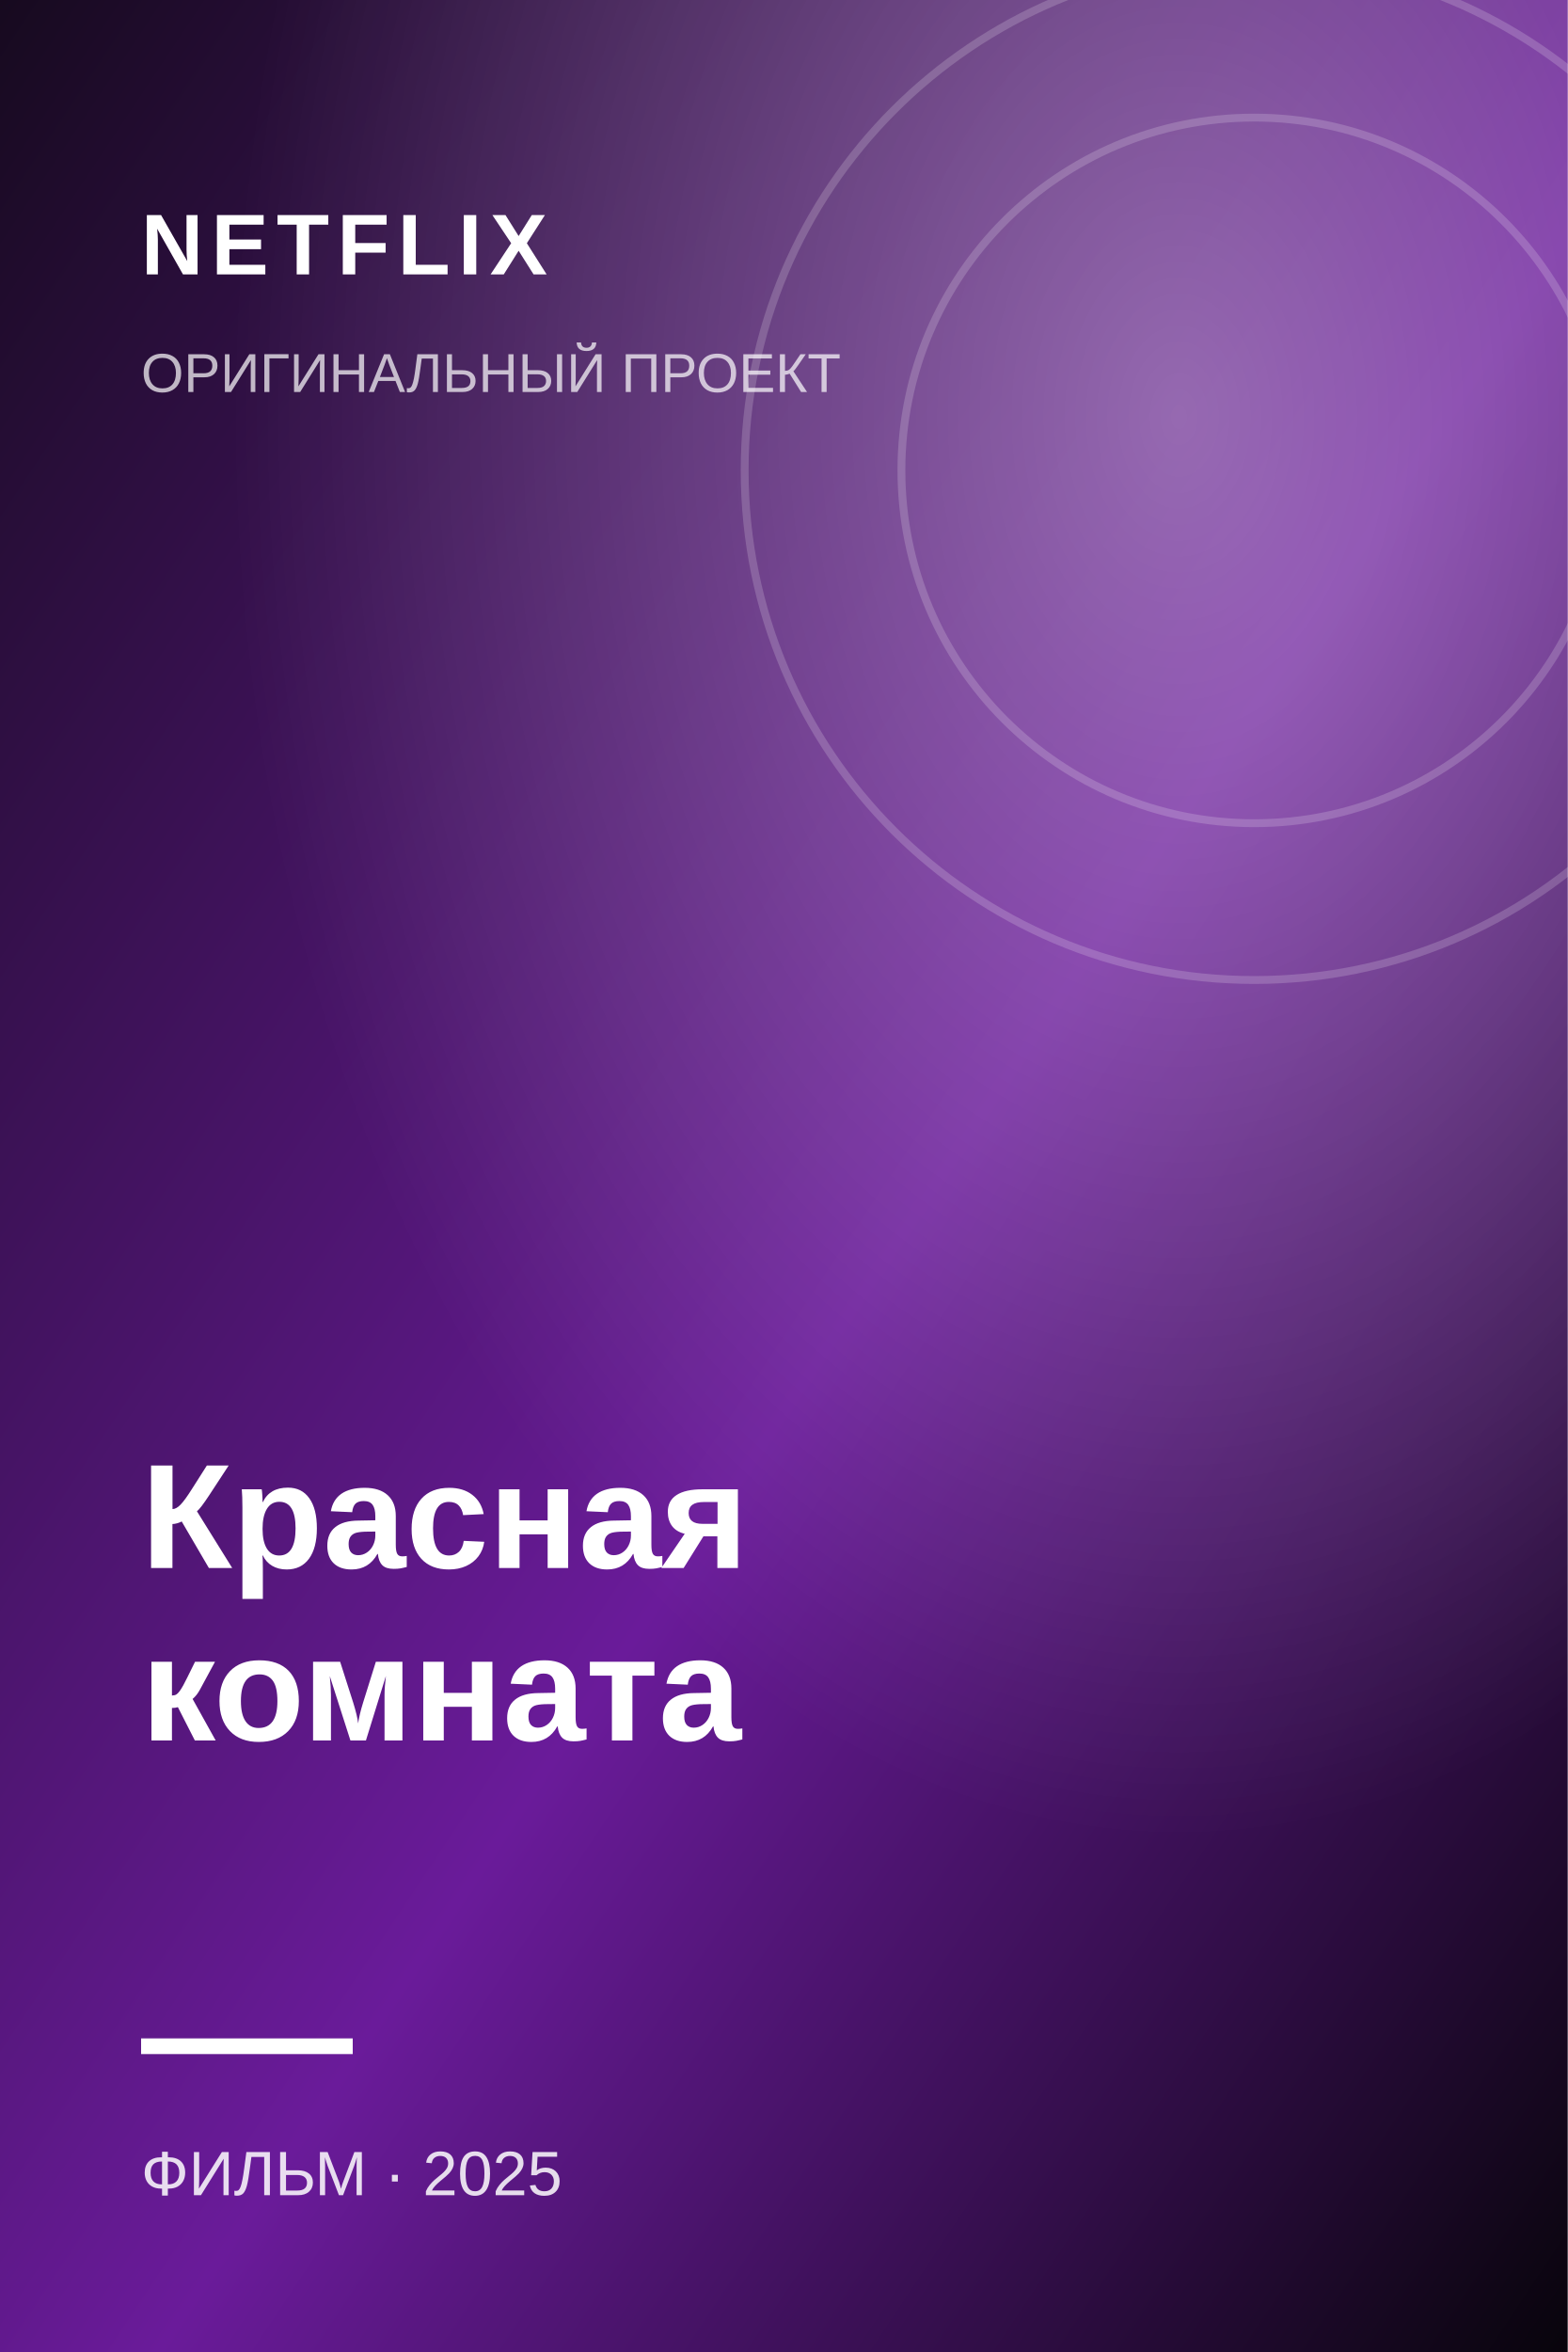
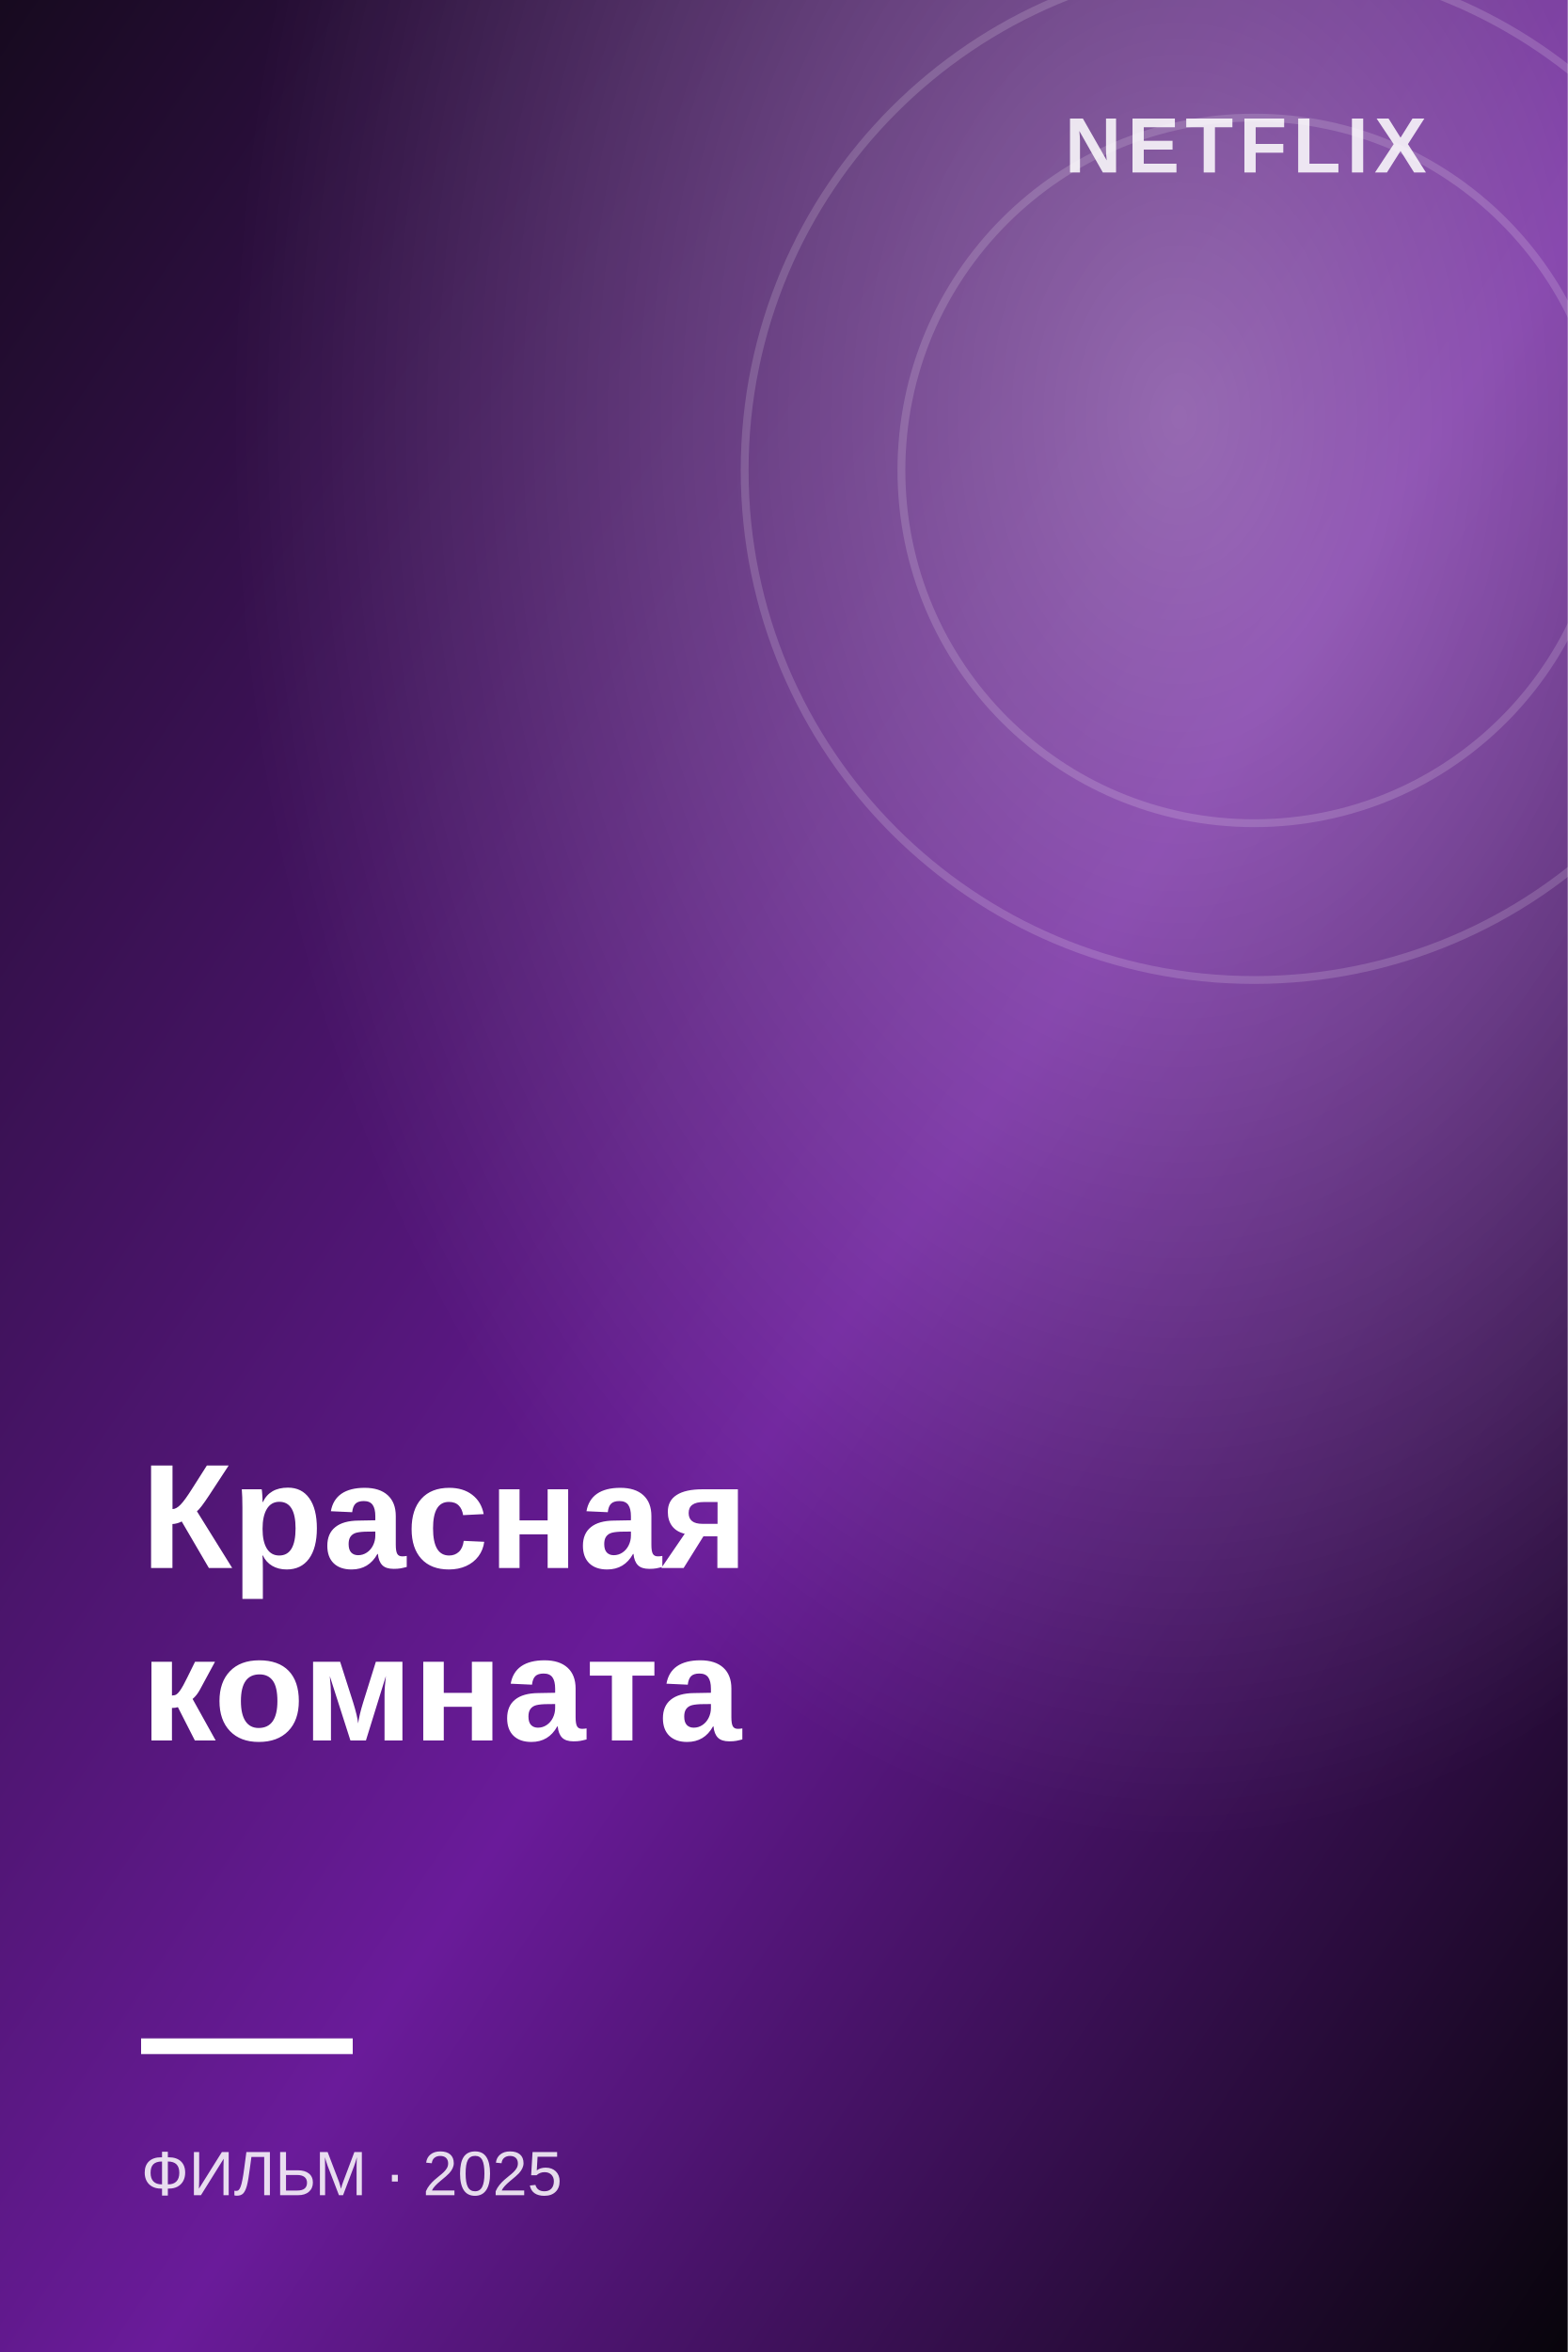
<svg xmlns="http://www.w3.org/2000/svg" width="400" height="600" viewBox="0 0 400 600">
  <defs>
    <linearGradient id="g" x1="0" y1="0" x2="1" y2="1">
      <stop offset="0" stop-color="#160a1e" />
      <stop offset="0.55" stop-color="#6a1b9a" />
      <stop offset="1" stop-color="#07040a" />
    </linearGradient>
    <radialGradient id="gl" cx="0.75" cy="0.18" r="0.6">
      <stop offset="0" stop-color="#ffffff" stop-opacity="0.35" />
      <stop offset="1" stop-color="#ffffff" stop-opacity="0" />
    </radialGradient>
  </defs>
  <rect width="400" height="600" fill="url(#g)" />
  <rect width="400" height="600" fill="url(#gl)" />
-   <g opacity="0.18" fill="none" stroke="#ffffff" stroke-width="2">
+   <g opacity="0.16" fill="none" stroke="#ffffff" stroke-width="2">
    <circle cx="320" cy="120" r="90" />
    <circle cx="320" cy="120" r="130" />
  </g>
-   <text x="36" y="70" font-family="Montserrat, Arial, sans-serif" font-size="22" font-weight="900" fill="#ffffff" letter-spacing="2">NETFLIX</text>
-   <text x="36" y="100" font-family="Arial, sans-serif" font-size="14" fill="#ffffff" opacity="0.7">ОРИГИНАЛЬНЫЙ ПРОЕКТ</text>
+   <text x="364" y="44" text-anchor="end" font-family="Montserrat, Arial, sans-serif" font-size="20" font-weight="900" fill="#ffffff" opacity="0.85" letter-spacing="1.5">NETFLIX</text>
  <text x="36" y="400" font-family="Montserrat, Arial, sans-serif" font-size="38" font-weight="800" fill="#ffffff">Красная</text>
  <text x="36" y="444" font-family="Montserrat, Arial, sans-serif" font-size="38" font-weight="800" fill="#ffffff">комната</text>
+   <rect x="36" y="520" width="54" height="4" fill="#ffffff" />
  <text x="36" y="560" font-family="Arial, sans-serif" font-size="16" fill="#ffffff" opacity="0.85">ФИЛЬМ · 2025</text>
-   <rect x="36" y="520" width="54" height="4" fill="#ffffff" />
</svg>
